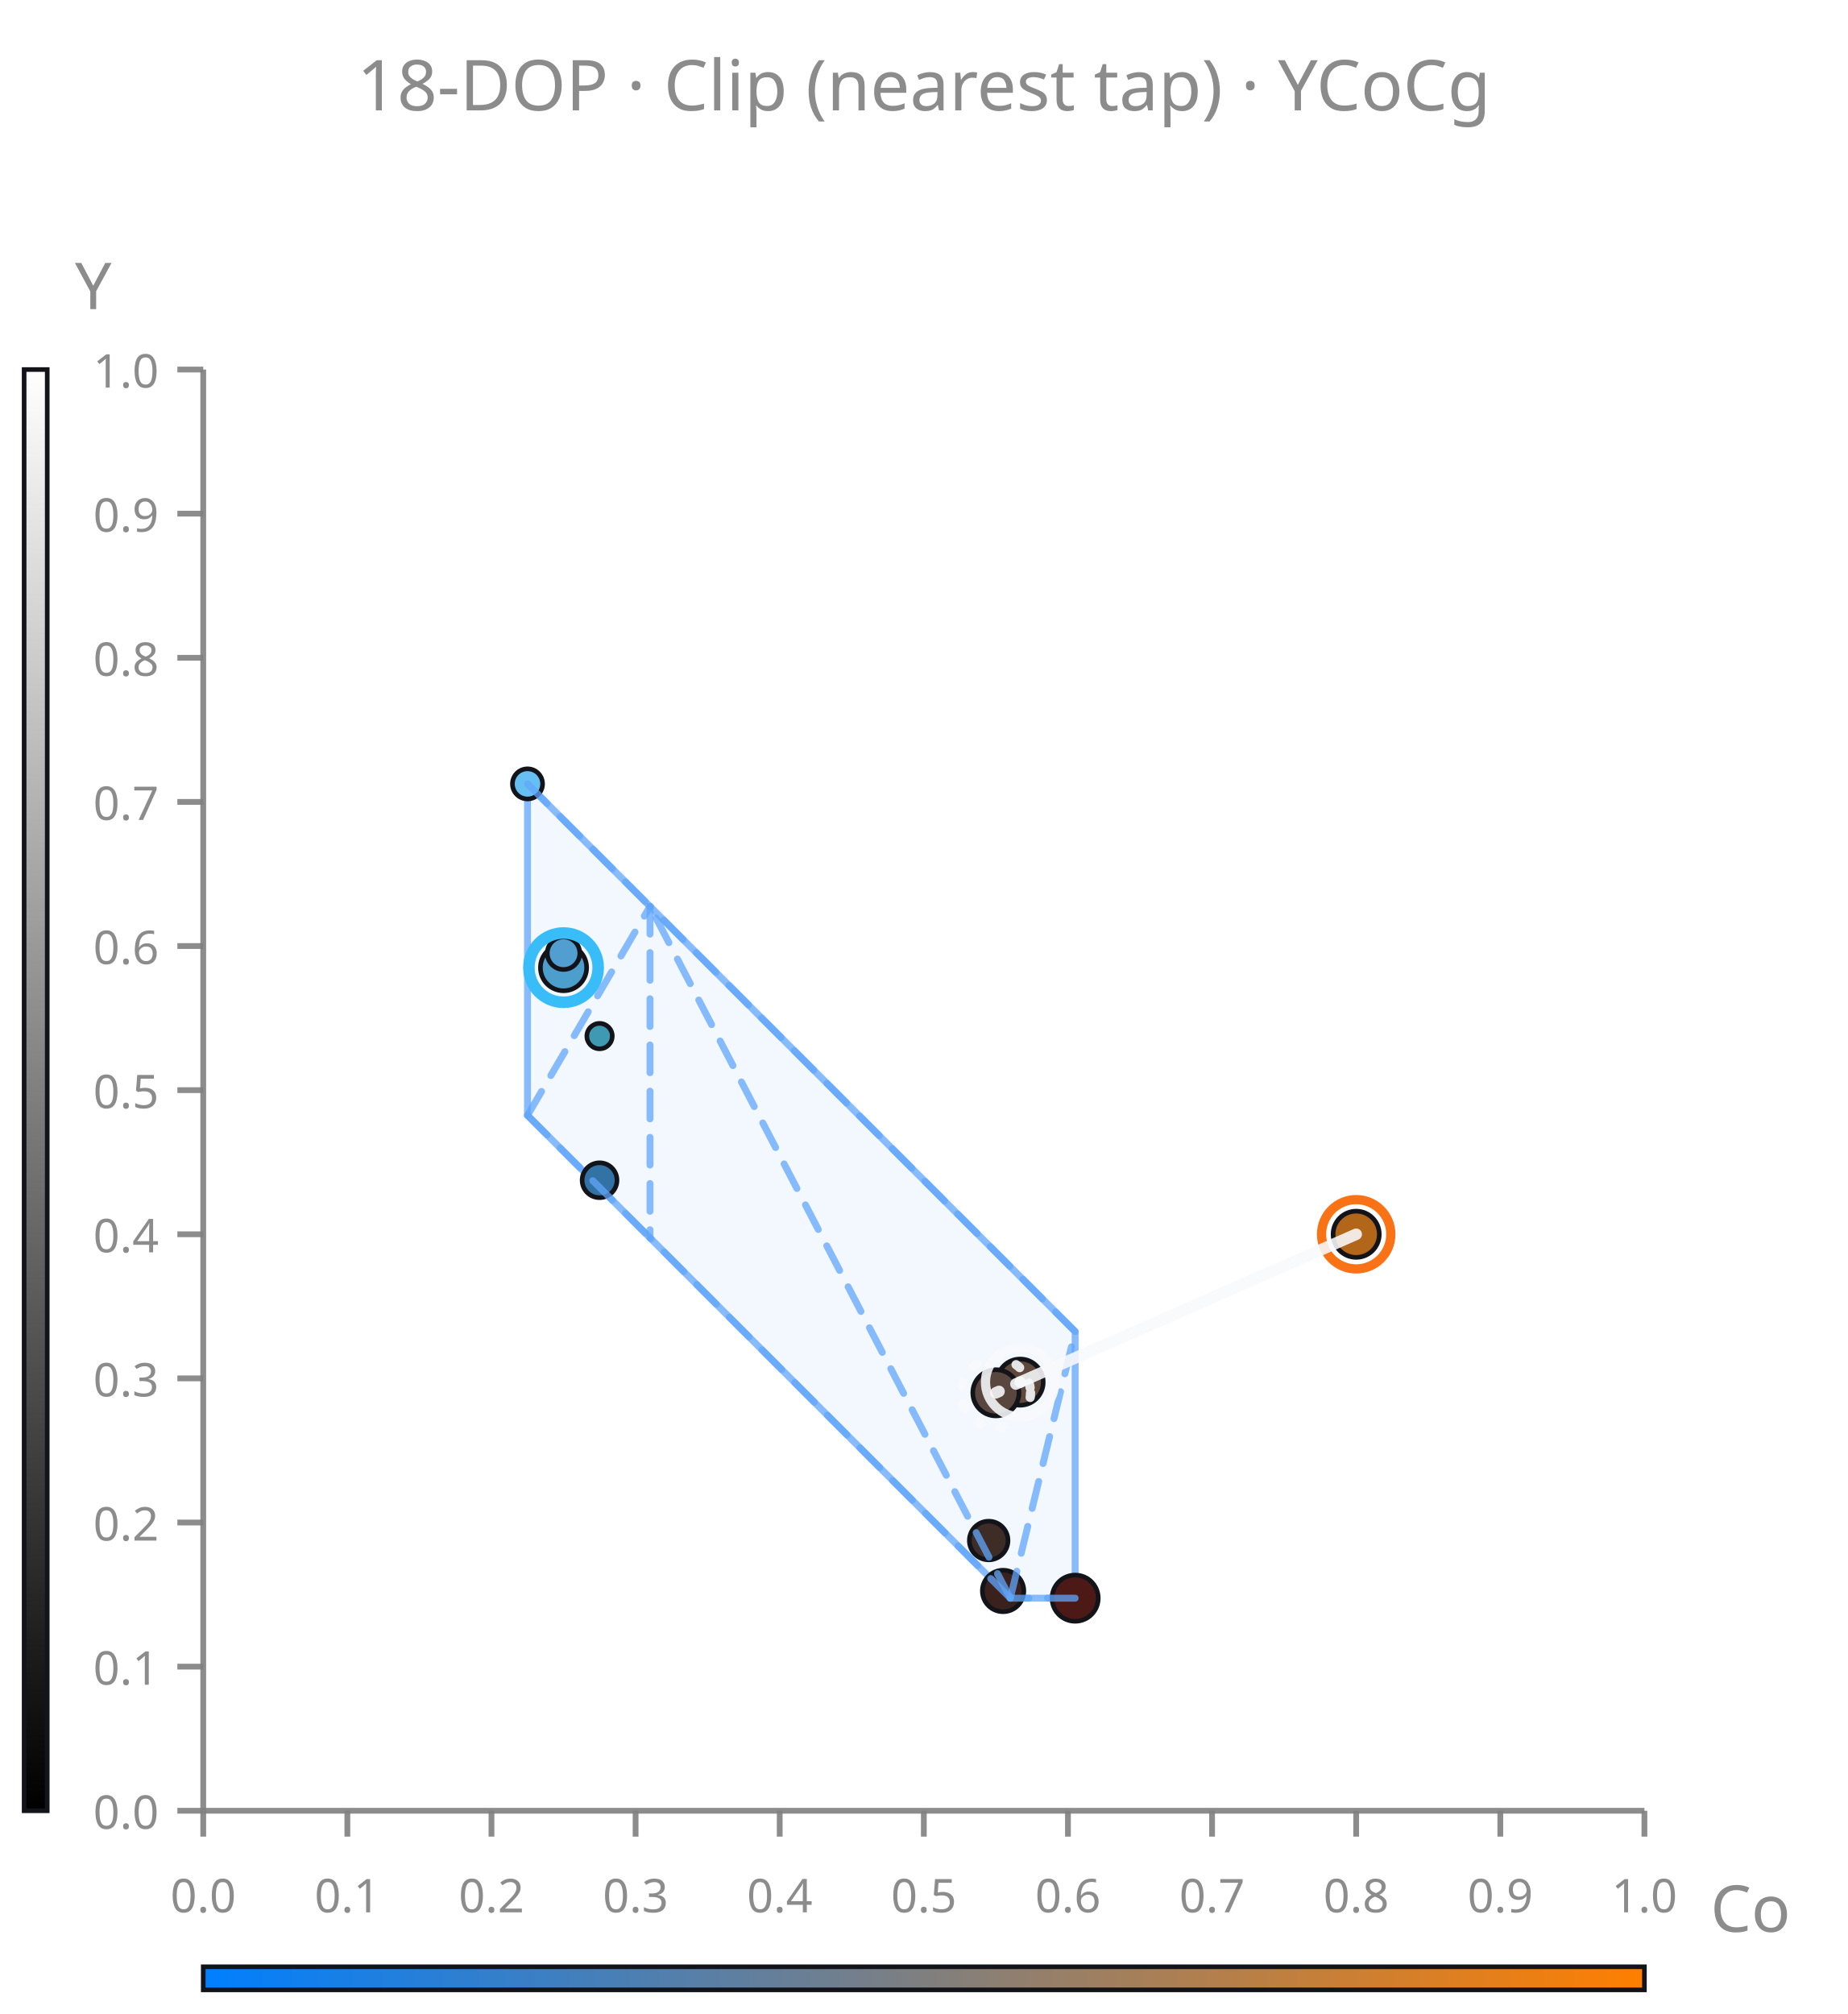
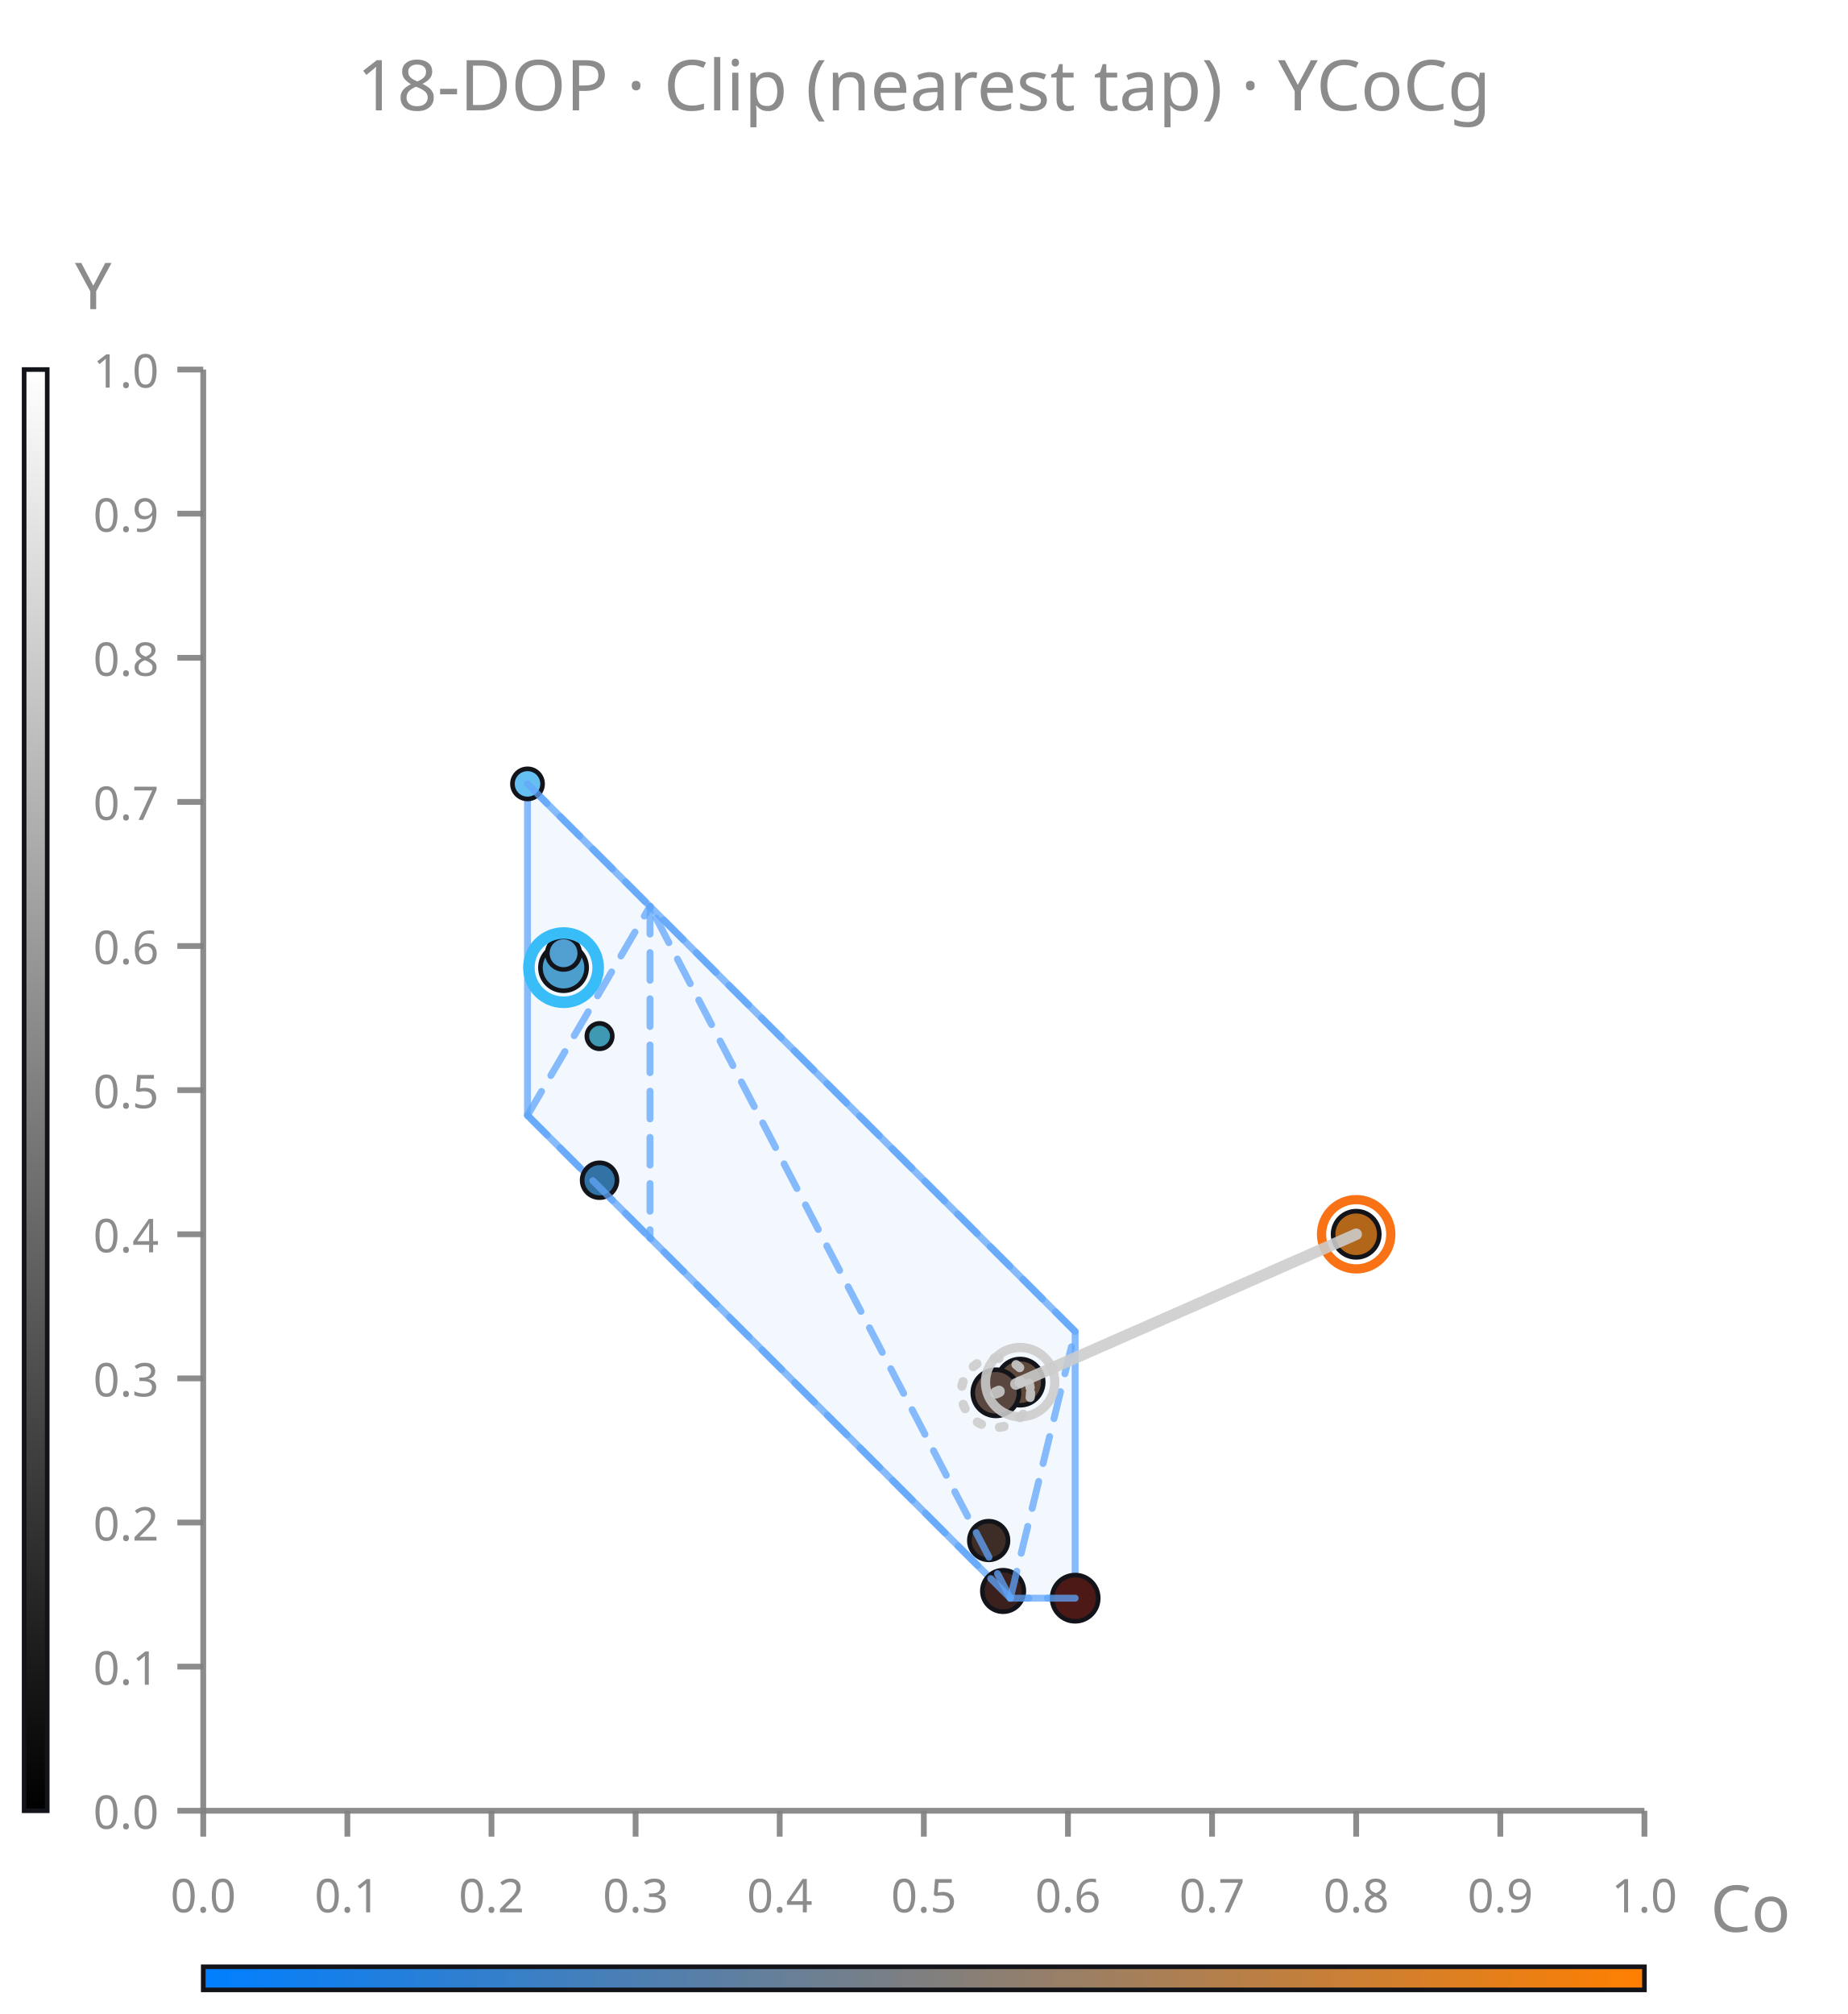
<svg xmlns="http://www.w3.org/2000/svg" baseProfile="full" height="436.0px" version="1.1" viewBox="0,0,400.0,436.0" width="400.0px">
  <defs>
    <linearGradient gradientUnits="userSpaceOnUse" id="plotGradY_0_2_1" x1="7.724" x2="7.724" y1="80" y2="392.0">
      <stop offset="0" stop-color="rgb(255,255,255)" />
      <stop offset="1" stop-color="rgb(0,0,0)" />
    </linearGradient>
    <linearGradient gradientUnits="userSpaceOnUse" id="plotGradX_0_2_1" x1="44.0" x2="356" y1="428.276" y2="428.276">
      <stop offset="0" stop-color="rgb(0,127,255)" />
      <stop offset="1" stop-color="rgb(255,127,0)" />
    </linearGradient>
  </defs>
  <g class="layer_bg" />
  <g class="layer_boundary">
    <polygon fill="rgba(59,130,246,0.06)" points="218.72,345.98 232.76,345.98 232.76,288.26 114.2,169.7 114.2,241.46" stroke="rgba(96,165,250,0.75)" stroke-linejoin="round" stroke-width="1.5" />
  </g>
  <g class="layer_axes">
    <line fill="none" stroke="rgba(128,128,128,0.9)" stroke-width="1.25" x1="44.0" x2="356" y1="392.0" y2="392.0" />
    <line fill="none" stroke="rgba(128,128,128,0.9)" stroke-width="1.25" x1="44.0" x2="44.0" y1="392.0" y2="80" />
    <line fill="none" stroke="rgba(128,128,128,0.9)" stroke-width="1.25" x1="44.0" x2="44.0" y1="392.0" y2="397.6" />
    <text dominant-baseline="hanging" fill="rgba(128,128,128,0.9)" font-family="sans-serif" font-size="10.08" text-anchor="middle" x="44.0" y="406.168">0.0</text>
    <line fill="none" stroke="rgba(128,128,128,0.9)" stroke-width="1.25" x1="75.2" x2="75.2" y1="392.0" y2="397.6" />
    <text dominant-baseline="hanging" fill="rgba(128,128,128,0.9)" font-family="sans-serif" font-size="10.08" text-anchor="middle" x="75.2" y="406.168">0.1</text>
    <line fill="none" stroke="rgba(128,128,128,0.9)" stroke-width="1.25" x1="106.4" x2="106.4" y1="392.0" y2="397.6" />
    <text dominant-baseline="hanging" fill="rgba(128,128,128,0.9)" font-family="sans-serif" font-size="10.08" text-anchor="middle" x="106.4" y="406.168">0.2</text>
    <line fill="none" stroke="rgba(128,128,128,0.9)" stroke-width="1.25" x1="137.6" x2="137.6" y1="392.0" y2="397.6" />
    <text dominant-baseline="hanging" fill="rgba(128,128,128,0.9)" font-family="sans-serif" font-size="10.08" text-anchor="middle" x="137.6" y="406.168">0.3</text>
    <line fill="none" stroke="rgba(128,128,128,0.9)" stroke-width="1.25" x1="168.8" x2="168.8" y1="392.0" y2="397.6" />
    <text dominant-baseline="hanging" fill="rgba(128,128,128,0.9)" font-family="sans-serif" font-size="10.08" text-anchor="middle" x="168.8" y="406.168">0.4</text>
    <line fill="none" stroke="rgba(128,128,128,0.9)" stroke-width="1.25" x1="200" x2="200" y1="392.0" y2="397.6" />
    <text dominant-baseline="hanging" fill="rgba(128,128,128,0.9)" font-family="sans-serif" font-size="10.08" text-anchor="middle" x="200" y="406.168">0.5</text>
    <line fill="none" stroke="rgba(128,128,128,0.9)" stroke-width="1.25" x1="231.2" x2="231.2" y1="392.0" y2="397.6" />
    <text dominant-baseline="hanging" fill="rgba(128,128,128,0.9)" font-family="sans-serif" font-size="10.08" text-anchor="middle" x="231.2" y="406.168">0.6</text>
    <line fill="none" stroke="rgba(128,128,128,0.9)" stroke-width="1.25" x1="262.4" x2="262.4" y1="392.0" y2="397.6" />
    <text dominant-baseline="hanging" fill="rgba(128,128,128,0.9)" font-family="sans-serif" font-size="10.08" text-anchor="middle" x="262.4" y="406.168">0.7</text>
    <line fill="none" stroke="rgba(128,128,128,0.9)" stroke-width="1.25" x1="293.6" x2="293.6" y1="392.0" y2="397.6" />
    <text dominant-baseline="hanging" fill="rgba(128,128,128,0.9)" font-family="sans-serif" font-size="10.08" text-anchor="middle" x="293.6" y="406.168">0.8</text>
    <line fill="none" stroke="rgba(128,128,128,0.9)" stroke-width="1.25" x1="324.8" x2="324.8" y1="392.0" y2="397.6" />
    <text dominant-baseline="hanging" fill="rgba(128,128,128,0.9)" font-family="sans-serif" font-size="10.08" text-anchor="middle" x="324.8" y="406.168">0.9</text>
    <line fill="none" stroke="rgba(128,128,128,0.9)" stroke-width="1.25" x1="356" x2="356" y1="392.0" y2="397.6" />
    <text dominant-baseline="hanging" fill="rgba(128,128,128,0.9)" font-family="sans-serif" font-size="10.08" text-anchor="middle" x="356" y="406.168">1.0</text>
    <line fill="none" stroke="rgba(128,128,128,0.9)" stroke-width="1.25" x1="44.0" x2="38.4" y1="392.0" y2="392.0" />
    <text dominant-baseline="central" fill="rgba(128,128,128,0.9)" font-family="sans-serif" font-size="10.08" text-anchor="end" x="34.4" y="392.0">0.0</text>
    <line fill="none" stroke="rgba(128,128,128,0.9)" stroke-width="1.25" x1="44.0" x2="38.4" y1="360.8" y2="360.8" />
    <text dominant-baseline="central" fill="rgba(128,128,128,0.9)" font-family="sans-serif" font-size="10.08" text-anchor="end" x="34.4" y="360.8">0.1</text>
    <line fill="none" stroke="rgba(128,128,128,0.9)" stroke-width="1.25" x1="44.0" x2="38.4" y1="329.6" y2="329.6" />
    <text dominant-baseline="central" fill="rgba(128,128,128,0.9)" font-family="sans-serif" font-size="10.08" text-anchor="end" x="34.4" y="329.6">0.2</text>
    <line fill="none" stroke="rgba(128,128,128,0.9)" stroke-width="1.25" x1="44.0" x2="38.4" y1="298.4" y2="298.4" />
    <text dominant-baseline="central" fill="rgba(128,128,128,0.9)" font-family="sans-serif" font-size="10.08" text-anchor="end" x="34.4" y="298.4">0.3</text>
    <line fill="none" stroke="rgba(128,128,128,0.9)" stroke-width="1.25" x1="44.0" x2="38.4" y1="267.2" y2="267.2" />
    <text dominant-baseline="central" fill="rgba(128,128,128,0.9)" font-family="sans-serif" font-size="10.08" text-anchor="end" x="34.4" y="267.2">0.4</text>
    <line fill="none" stroke="rgba(128,128,128,0.9)" stroke-width="1.25" x1="44.0" x2="38.4" y1="236" y2="236" />
    <text dominant-baseline="central" fill="rgba(128,128,128,0.9)" font-family="sans-serif" font-size="10.08" text-anchor="end" x="34.4" y="236">0.5</text>
    <line fill="none" stroke="rgba(128,128,128,0.9)" stroke-width="1.25" x1="44.0" x2="38.4" y1="204.8" y2="204.8" />
    <text dominant-baseline="central" fill="rgba(128,128,128,0.9)" font-family="sans-serif" font-size="10.08" text-anchor="end" x="34.4" y="204.8">0.6</text>
    <line fill="none" stroke="rgba(128,128,128,0.9)" stroke-width="1.25" x1="44.0" x2="38.4" y1="173.6" y2="173.6" />
    <text dominant-baseline="central" fill="rgba(128,128,128,0.9)" font-family="sans-serif" font-size="10.08" text-anchor="end" x="34.4" y="173.6">0.7</text>
    <line fill="none" stroke="rgba(128,128,128,0.9)" stroke-width="1.25" x1="44.0" x2="38.4" y1="142.4" y2="142.4" />
    <text dominant-baseline="central" fill="rgba(128,128,128,0.9)" font-family="sans-serif" font-size="10.08" text-anchor="end" x="34.4" y="142.4">0.8</text>
    <line fill="none" stroke="rgba(128,128,128,0.9)" stroke-width="1.25" x1="44.0" x2="38.4" y1="111.2" y2="111.2" />
    <text dominant-baseline="central" fill="rgba(128,128,128,0.9)" font-family="sans-serif" font-size="10.08" text-anchor="end" x="34.4" y="111.2">0.9</text>
    <line fill="none" stroke="rgba(128,128,128,0.9)" stroke-width="1.25" x1="44.0" x2="38.4" y1="80" y2="80" />
    <text dominant-baseline="central" fill="rgba(128,128,128,0.9)" font-family="sans-serif" font-size="10.08" text-anchor="end" x="34.4" y="80">1.0</text>
    <text fill="rgba(128,128,128,0.9)" font-family="sans-serif" font-size="14" x="370.3" y="418.208">Co</text>
    <text fill="rgba(128,128,128,0.9)" font-family="sans-serif" font-size="14" x="16.224" y="66.928">Y</text>
    <rect fill="url(#plotGradY_0_2_1) none" height="312" shape-rendering="geometricPrecision" stroke="rgba(18,20,26,1.0)" stroke-width="1.0" width="5.0" x="5.224" y="80" />
    <rect fill="url(#plotGradX_0_2_1) none" height="5.0" shape-rendering="geometricPrecision" stroke="rgba(18,20,26,1.0)" stroke-width="1.0" width="312" x="44.0" y="425.776" />
  </g>
  <g class="layer_dots">
    <circle cx="129.8" cy="224.3" fill="rgb(63,153,178)" r="2.75" stroke="rgba(18,20,26,1.0)" stroke-width="1.0" />
    <circle cx="114.2" cy="169.7" fill="rgb(102,191,242)" r="3.261" stroke="rgba(18,20,26,1.0)" stroke-width="1.0" />
    <circle cx="122" cy="209.48" fill="rgb(76,158,204)" r="5.0" stroke="rgba(18,20,26,1.0)" stroke-width="1.0" />
    <circle cx="122" cy="206.36" fill="rgb(81,158,209)" r="3.517" stroke="rgba(18,20,26,1.0)" stroke-width="1.0" />
    <circle cx="129.8" cy="255.5" fill="rgb(51,114,165)" r="3.773" stroke="rgba(18,20,26,1.0)" stroke-width="1.0" />
    <circle cx="293.6" cy="267.2" fill="rgb(178,102,25)" r="5.0" stroke="rgba(18,20,26,1.0)" stroke-width="1.0" />
    <line fill="none" stroke="rgba(96,165,250,0.75)" stroke-dasharray="6,4" stroke-linecap="round" stroke-width="1.5" x1="114.2" x2="140.72" y1="241.46" y2="196.22" />
    <line fill="none" stroke="rgba(96,165,250,0.75)" stroke-dasharray="6,4" stroke-linecap="round" stroke-width="1.5" x1="114.2" x2="140.72" y1="241.46" y2="267.98" />
    <line fill="none" stroke="rgba(96,165,250,0.75)" stroke-dasharray="6,4" stroke-linecap="round" stroke-width="1.5" x1="114.2" x2="140.72" y1="169.7" y2="196.22" />
    <circle cx="214.04" cy="333.5" fill="rgb(61,45,38)" r="4.182" stroke="rgba(18,20,26,1.0)" stroke-width="1.0" />
    <circle cx="220.85" cy="299.21" fill="rgb(95,73,61)" r="5.0" stroke="rgba(18,20,26,1.0)" stroke-width="1.0" />
    <circle cx="215.6" cy="301.52" fill="rgb(89,71,63)" r="4.233" stroke="rgba(18,20,26,1.0)" stroke-width="1.0" />
    <circle cx="215.6" cy="301.52" fill="rgb(89,71,63)" r="5.0" stroke="rgba(18,20,26,1.0)" stroke-width="1.0" />
    <circle cx="217.16" cy="344.42" fill="rgb(58,33,30)" r="4.489" stroke="rgba(18,20,26,1.0)" stroke-width="1.0" />
    <circle cx="232.76" cy="345.98" fill="rgb(76,25,22)" r="5.0" stroke="rgba(18,20,26,1.0)" stroke-width="1.0" />
    <line fill="none" stroke="rgba(96,165,250,0.75)" stroke-dasharray="6,4" stroke-linecap="round" stroke-width="1.5" x1="232.76" x2="218.72" y1="345.98" y2="345.98" />
    <line fill="none" stroke="rgba(96,165,250,0.75)" stroke-dasharray="6,4" stroke-linecap="round" stroke-width="1.5" x1="218.72" x2="140.72" y1="345.98" y2="196.22" />
    <line fill="none" stroke="rgba(96,165,250,0.75)" stroke-dasharray="6,4" stroke-linecap="round" stroke-width="1.5" x1="218.72" x2="140.72" y1="345.98" y2="267.98" />
    <line fill="none" stroke="rgba(96,165,250,0.75)" stroke-dasharray="6,4" stroke-linecap="round" stroke-width="1.5" x1="232.76" x2="140.72" y1="288.26" y2="196.22" />
    <line fill="none" stroke="rgba(96,165,250,0.75)" stroke-dasharray="6,4" stroke-linecap="round" stroke-width="1.5" x1="140.72" x2="140.72" y1="196.22" y2="267.98" />
    <line fill="none" stroke="rgba(96,165,250,0.75)" stroke-dasharray="6,4" stroke-linecap="round" stroke-width="1.5" x1="218.72" x2="232.76" y1="345.98" y2="288.26" />
  </g>
  <g class="layer_overlay">
    <circle cx="122" cy="209.48" fill="none" r="7.5" stroke="rgba(56,189,248,1.0)" stroke-width="2.5" />
    <circle cx="293.6" cy="267.2" fill="none" r="7.5" stroke="rgba(249,115,22,1.0)" stroke-width="2.0" />
-     <line stroke="rgba(248,250,252,0.88)" stroke-linecap="round" stroke-width="2.5" x1="293.6" x2="220.85" y1="267.2" y2="299.21" />
-     <circle cx="220.85" cy="299.21" fill="none" r="7.5" stroke="rgba(248,250,252,0.88)" stroke-width="2.0" />
-     <line fill="none" stroke="rgba(248,250,252,0.88)" stroke-dasharray="1 4" stroke-linecap="round" stroke-width="2.5" x1="220.85" x2="215.6" y1="299.21" y2="301.52" />
-     <circle cx="215.6" cy="301.52" fill="none" r="7.5" stroke="rgba(248,250,252,0.88)" stroke-dasharray="1 4" stroke-linecap="round" stroke-width="2.0" />
+     <line stroke="rgba(204,204,204,0.88)" stroke-linecap="round" stroke-width="2.5" x1="293.6" x2="220.85" y1="267.2" y2="299.21" />
+     <circle cx="220.85" cy="299.21" fill="none" r="7.5" stroke="rgba(204,204,204,0.88)" stroke-width="2.0" />
+     <line fill="none" stroke="rgba(204,204,204,0.88)" stroke-dasharray="1 4" stroke-linecap="round" stroke-width="2.5" x1="220.85" x2="215.6" y1="299.21" y2="301.52" />
+     <circle cx="215.6" cy="301.52" fill="none" r="7.5" stroke="rgba(204,204,204,0.88)" stroke-dasharray="1 4" stroke-linecap="round" stroke-width="2.0" />
  </g>
  <g class="layer_header">
    <text dominant-baseline="central" fill="rgba(128,128,128,0.9)" font-family="sans-serif" font-size="15.2" text-anchor="middle" x="200.0" y="18.0">18-DOP · Clip (nearest tap) · YCoCg</text>
  </g>
</svg>
